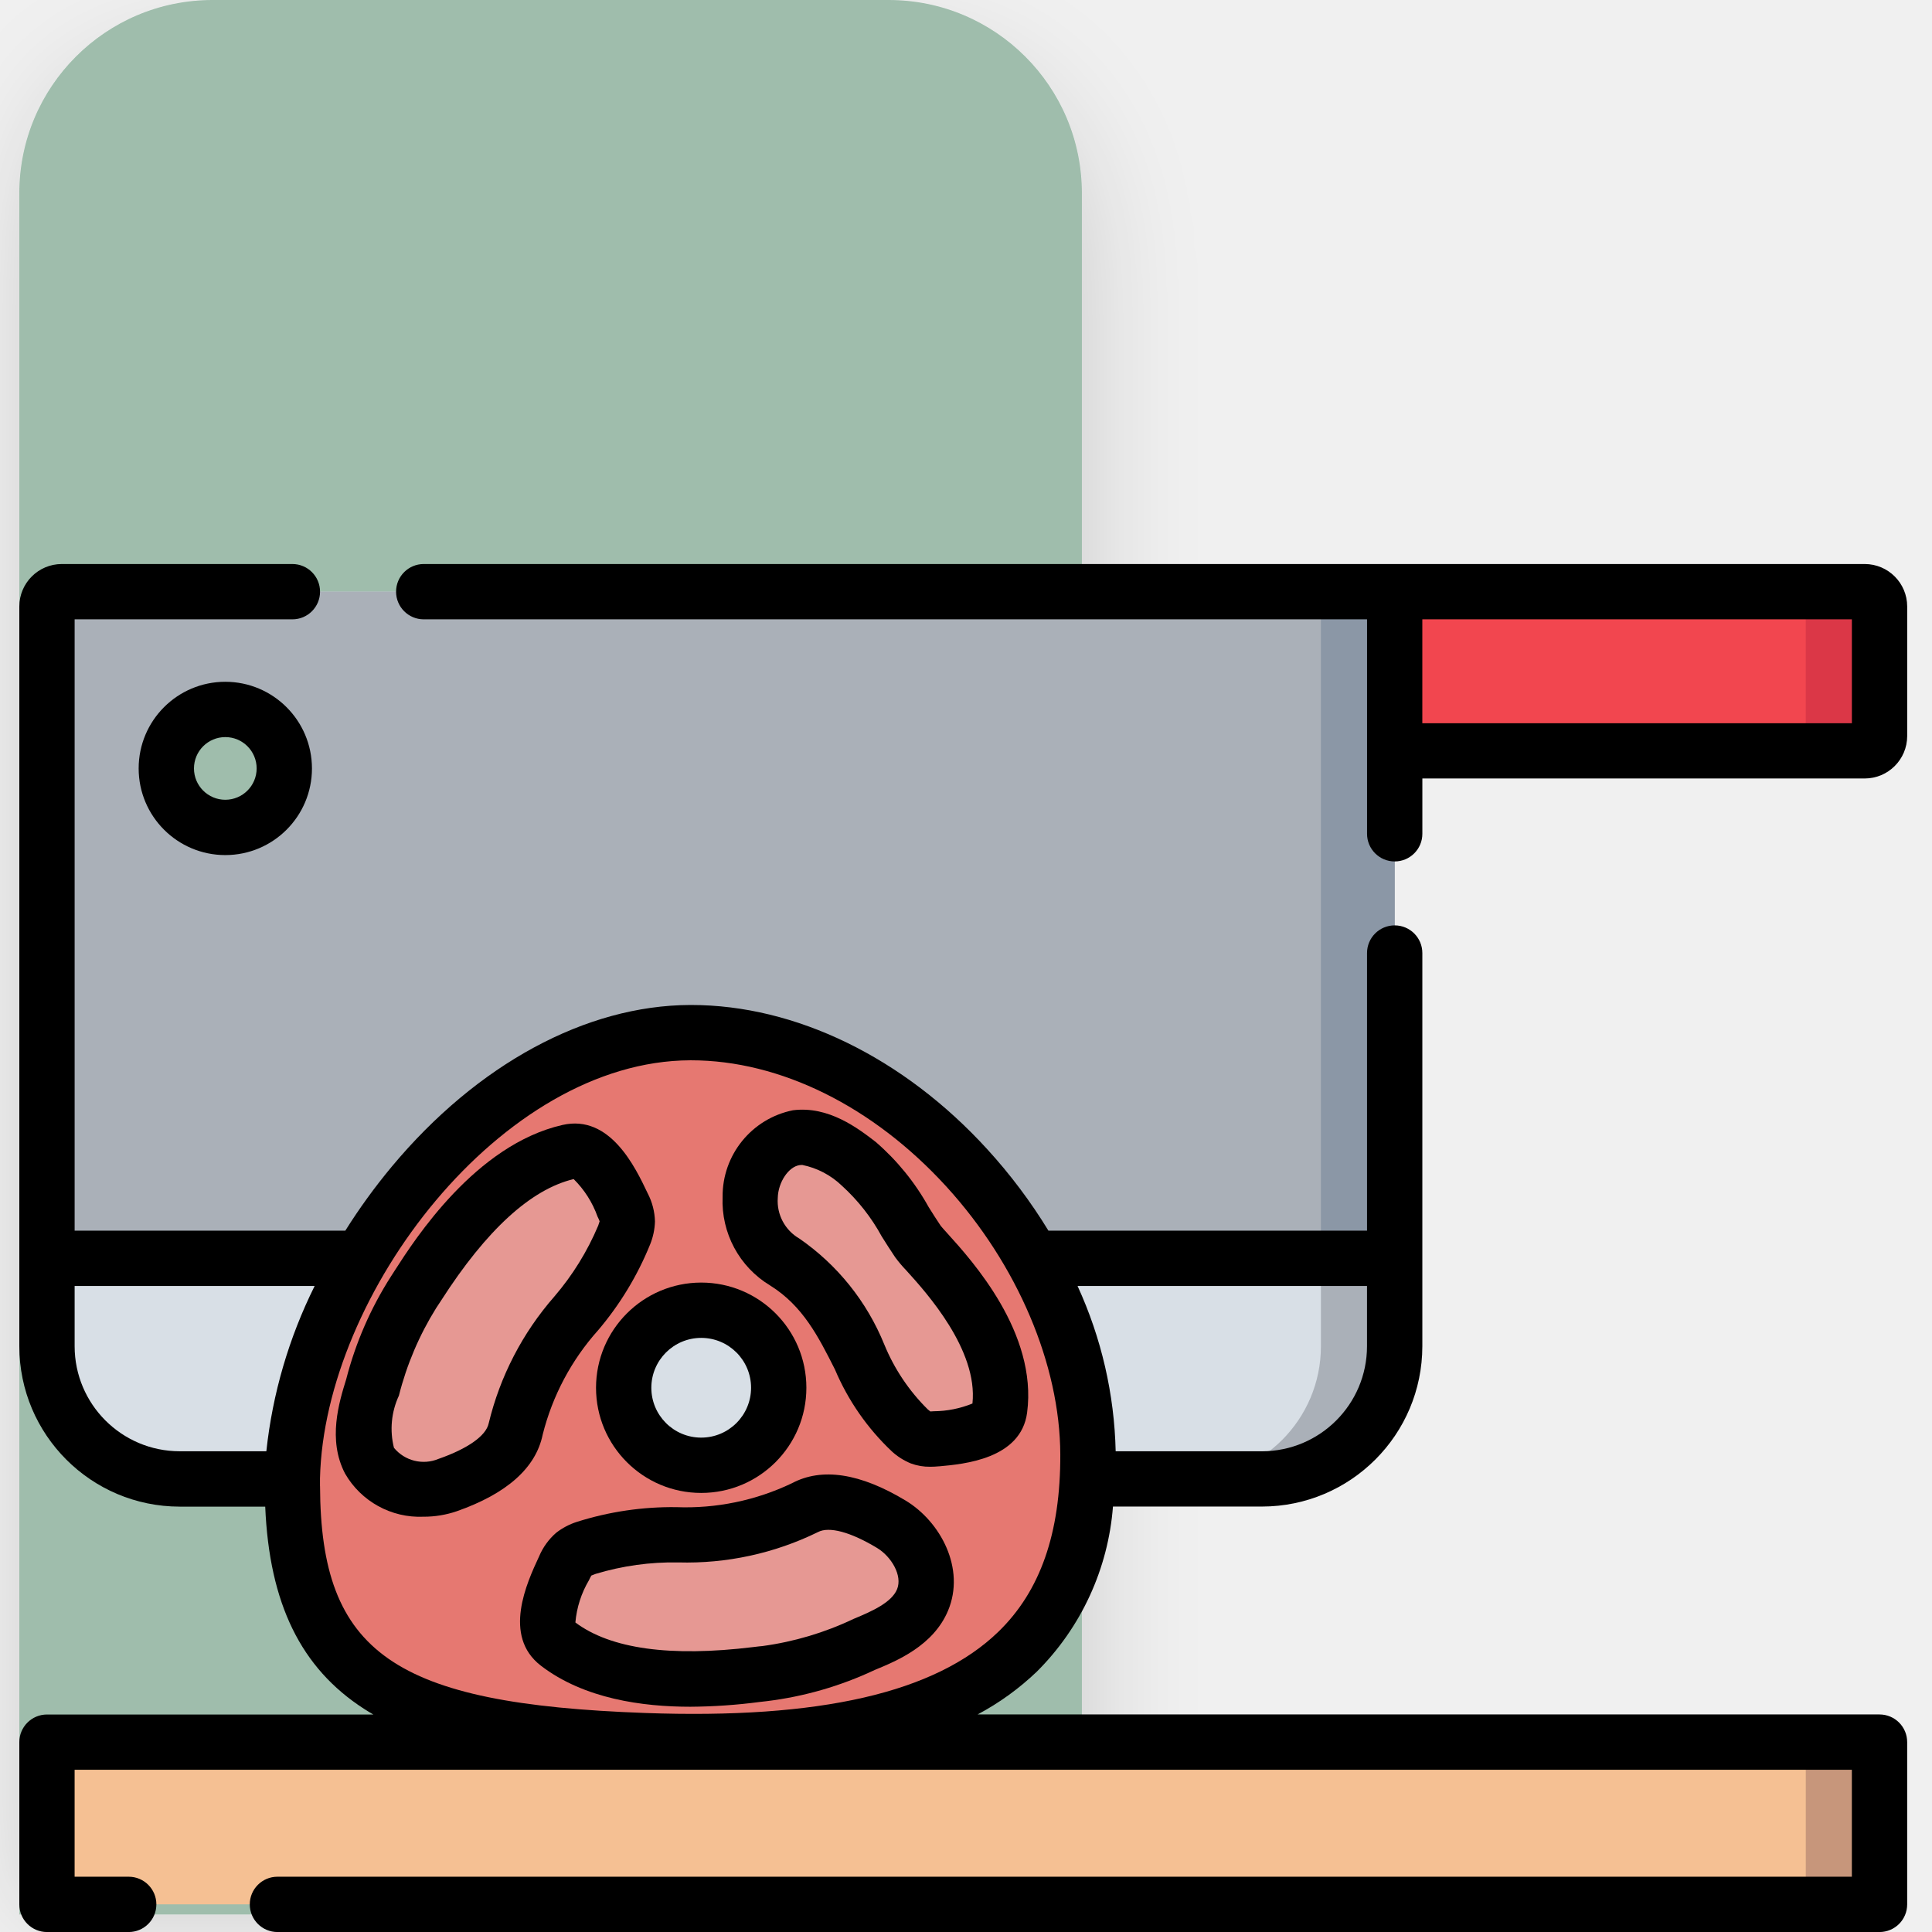
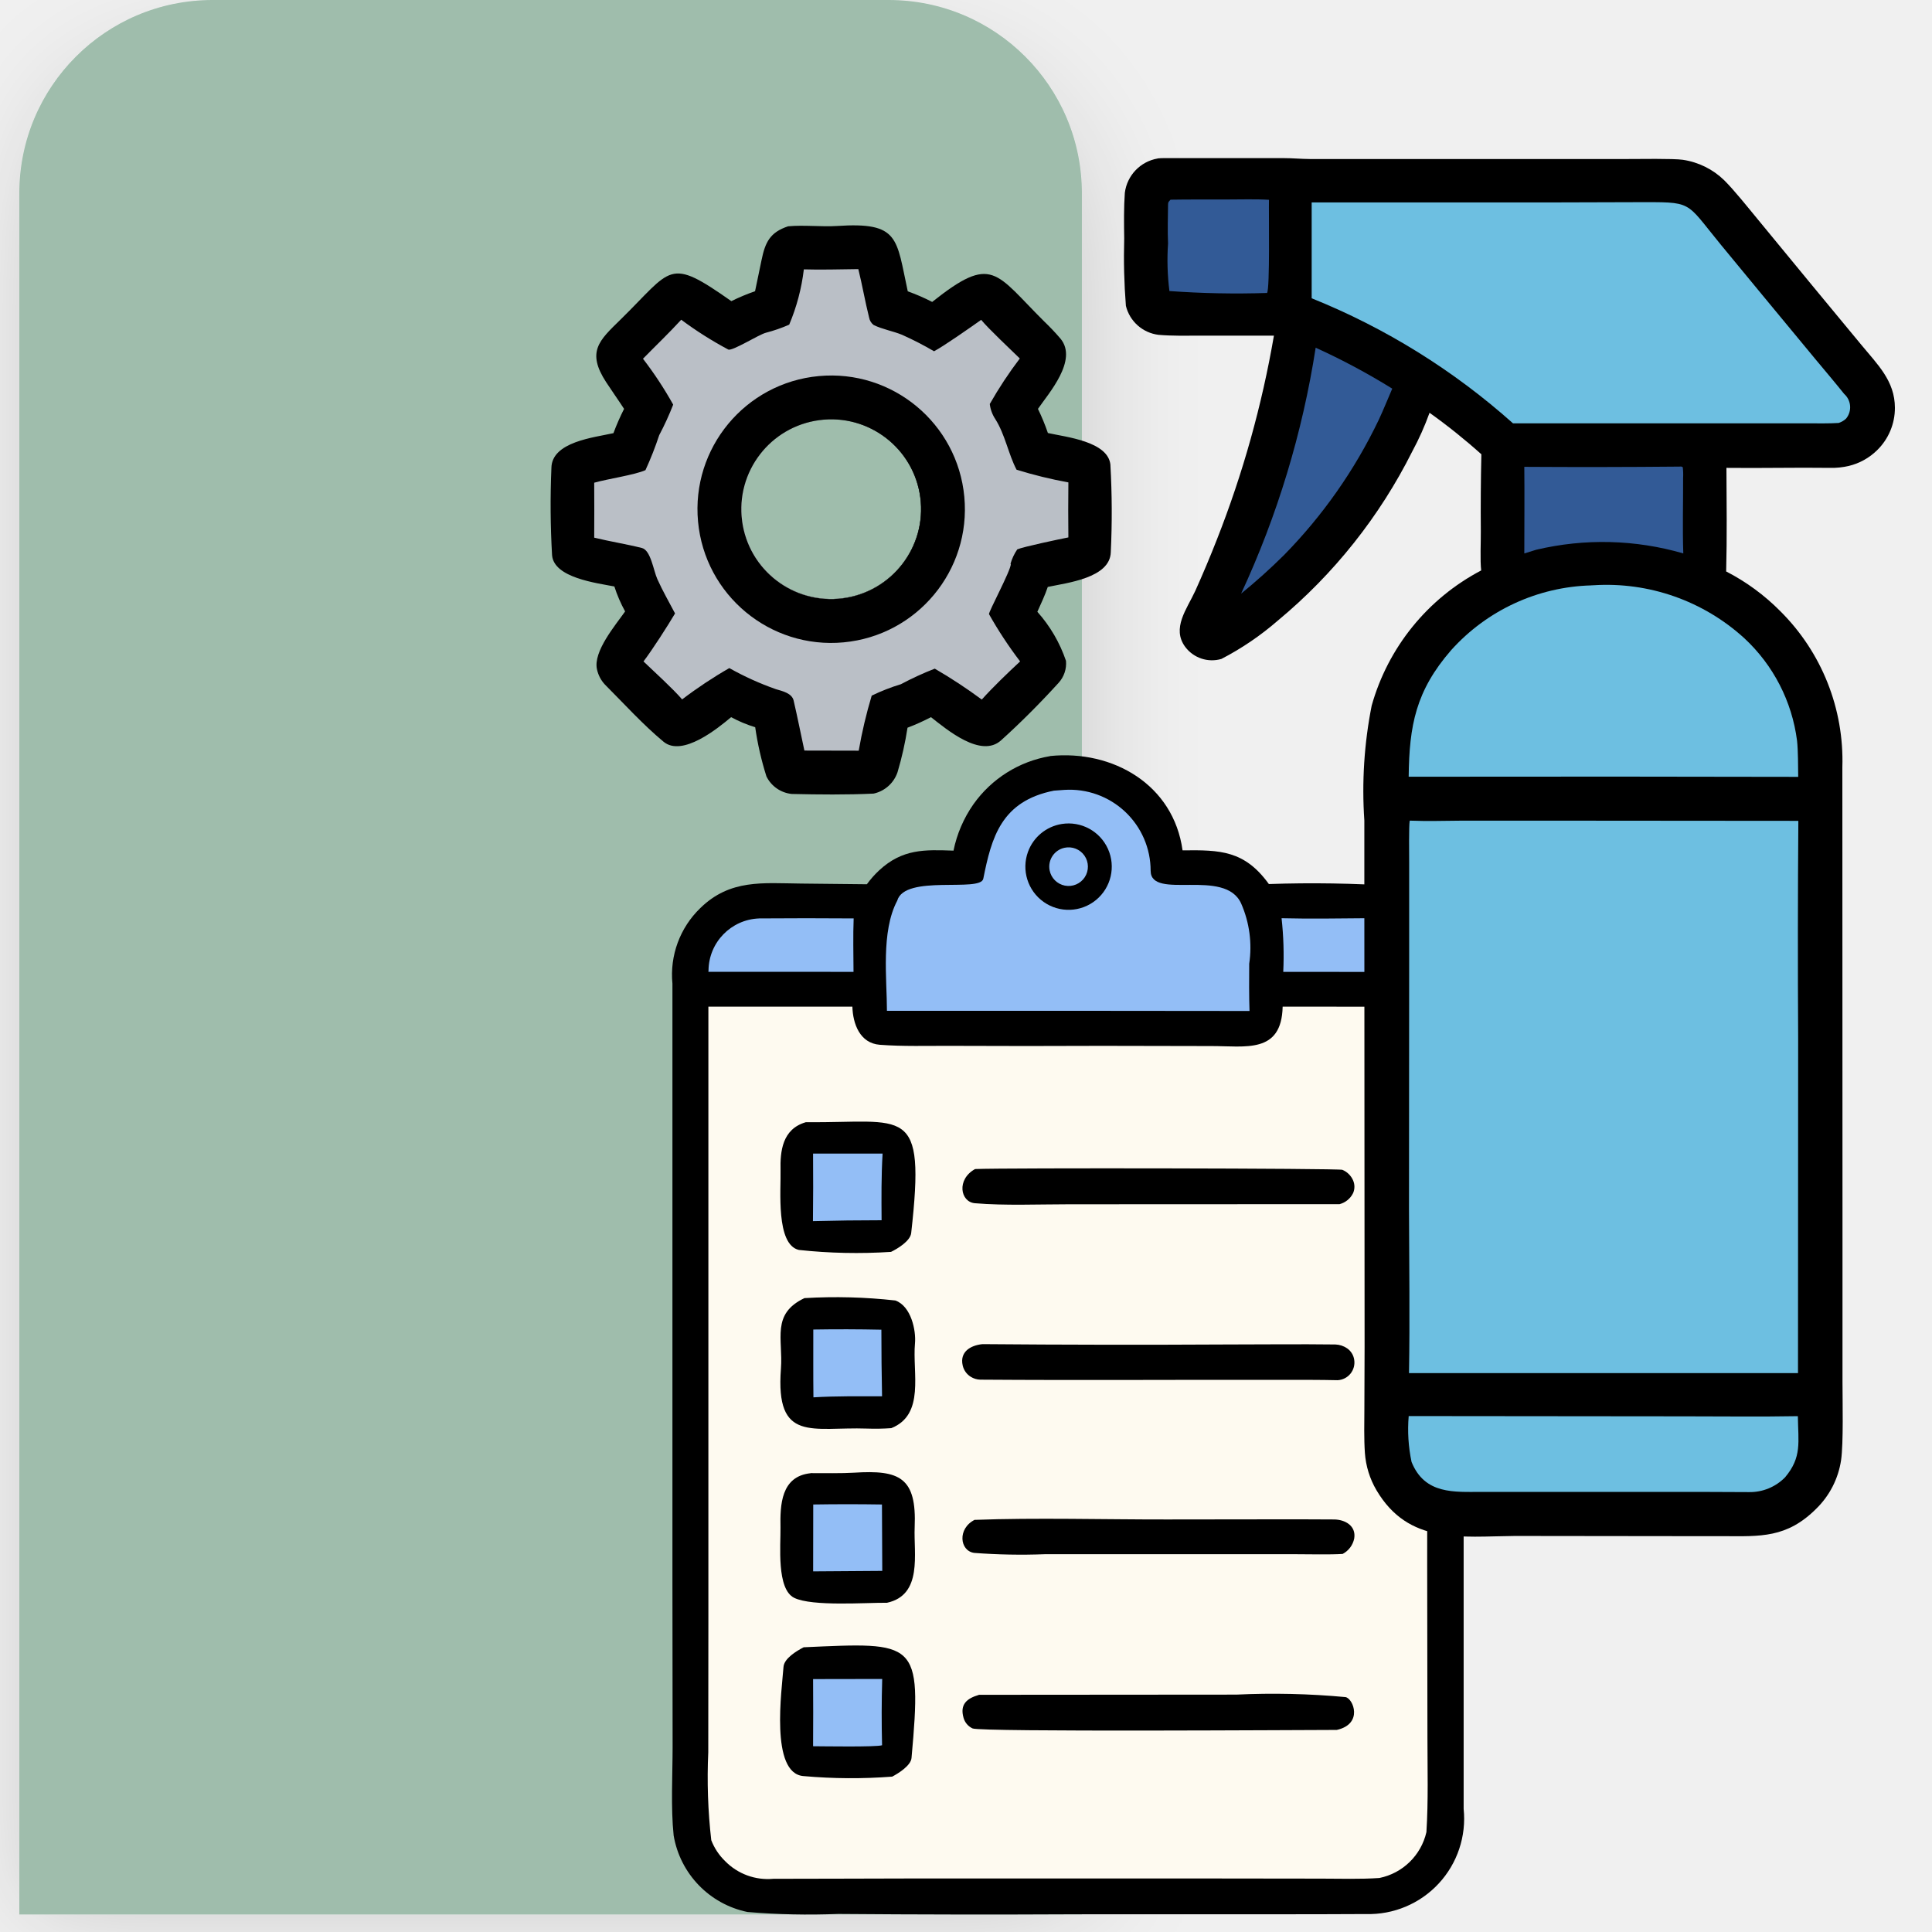
<svg xmlns="http://www.w3.org/2000/svg" width="100" height="100" viewBox="0 0 100 100">
  <defs>
    <clipPath id="clip-path">
-       <rect id="Rectangle_425245" data-name="Rectangle 425245" width="100" height="100" transform="translate(237.781 5766)" fill="#fff" stroke="#707070" stroke-width="1" />
+       <rect id="Rectángulo_425512" data-name="Rectángulo 425512" width="100" height="100" transform="translate(237.781 5766)" fill="#fff" stroke="#707070" stroke-width="1" />
    </clipPath>
-     <filter id="Rectangle_425241" x="-8" y="-6" width="73" height="117.092" filterUnits="userSpaceOnUse">
+     <filter id="Rectángulo_425508" x="-8" y="-6" width="73" height="117.092" filterUnits="userSpaceOnUse">
      <feOffset dy="3" input="SourceAlpha" />
      <feGaussianBlur stdDeviation="3" result="blur" />
      <feFlood flood-opacity="0.161" />
      <feComposite operator="in" in2="blur" />
      <feComposite in="SourceGraphic" />
    </filter>
+     <clipPath id="clip-path-2">
+       <rect id="Rectángulo_425777" data-name="Rectángulo 425777" width="69.579" height="90.909" transform="translate(0 0)" fill="none" />
+     </clipPath>
  </defs>
-   <g id="Mask_Group_1107977" data-name="Mask Group 1107977" transform="translate(-237.781 -5766)" clip-path="url(#clip-path)">
-     <g transform="matrix(1, 0, 0, 1, 237.78, 5766)" filter="url(#Rectangle_425241)">
-       <path id="Rectangle_425241-2" data-name="Rectangle 425241" d="M10,0H45A10,10,0,0,1,55,10V99.092a0,0,0,0,1,0,0H0a0,0,0,0,1,0,0V10A10,10,0,0,1,10,0Z" transform="translate(1)" fill="#9fbdac" />
+   <g id="Enmascarar_grupo_1108052" data-name="Enmascarar grupo 1108052" transform="translate(-237.781 -5766)" clip-path="url(#clip-path)">
+     <g transform="matrix(1, 0, 0, 1, 237.78, 5766)" filter="url(#Rectángulo_425508)">
+       <path id="Rectángulo_425508-2" data-name="Rectángulo 425508" d="M10,0H45A10,10,0,0,1,55,10V99.092a0,0,0,0,1,0,0H0a0,0,0,0,1,0,0V10A10,10,0,0,1,10,0Z" transform="translate(1)" fill="#9fbdac" />
    </g>
-     <g id="butcher_532379" transform="translate(238.781 5724.694)">
-       <path id="Path_1491949" data-name="Path 1491949" d="M8.263,78.005a.763.763,0,0,0-.763.763v38.294a6.866,6.866,0,0,0,6.867,6.865H70.389a6.866,6.866,0,0,0,6.867-6.865V78.005ZM16.731,84.1a3.054,3.054,0,1,1-3.054,3.054A3.054,3.054,0,0,1,16.731,84.1Z" transform="translate(-6.069 -6.073)" fill="#d8dfe6" />
-       <path id="Path_1491950" data-name="Path 1491950" d="M8.263,78a.763.763,0,0,0-.763.763v33.742H77.256V78Zm8.444,12.177a3.054,3.054,0,1,1,3.054-3.054A3.054,3.054,0,0,1,16.707,90.182Z" transform="translate(-6.069 -6.073)" fill="#aab0b8" />
-       <path id="Path_1491951" data-name="Path 1491951" d="M397.334,86.242H373V78h24.334a.763.763,0,0,1,.763.763v6.715A.763.763,0,0,1,397.334,86.242Z" transform="translate(-301.813 -6.069)" fill="#f2464f" />
-       <path id="Path_1491952" data-name="Path 1491952" d="M323.887,78v39.058a6.865,6.865,0,0,1-6.867,6.865h3.817a6.865,6.865,0,0,0,6.867-6.865V78Z" transform="translate(-256.516 -6.072)" fill="#aab0b8" />
-       <rect id="Rectangle_425242" data-name="Rectangle 425242" width="3.817" height="34.506" transform="translate(67.37 71.931)" fill="#8b97a6" />
-       <path id="Path_1491953" data-name="Path 1491953" d="M484.317,78H480.5a.763.763,0,0,1,.763.763v6.715a.763.763,0,0,1-.763.763h3.817a.763.763,0,0,0,.763-.763V78.763A.763.763,0,0,0,484.317,78Z" transform="translate(-388.796 -6.069)" fill="#db3747" />
-       <path id="Path_1491954" data-name="Path 1491954" d="M115.242,219.419c.035,10.4-6.46,15.412-22.974,14.815-12.364-.447-18.175-2.765-18.21-13.168s9.828-23.439,20.592-23.476S115.206,209.016,115.242,219.419Z" transform="translate(-59.924 -102.835)" fill="#e67871" />
-       <g id="Group_1228244" data-name="Group 1228244" transform="translate(17.806 100.172)">
-         <path id="Path_1491955" data-name="Path 1491955" d="M95.9,237.048a17.038,17.038,0,0,0-2.126,4.935c-.385,1.24-.759,2.637-.157,3.788a3.356,3.356,0,0,0,4.046,1.262c1.455-.507,3.21-1.388,3.519-2.9.936-4.568,4.308-6.419,5.617-10.043a2.144,2.144,0,0,0,.165-.708,1.981,1.981,0,0,0-.241-.842c-.519-1.093-1.446-3.062-2.8-2.752C99.541,230.789,96.39,236.36,95.9,237.048Z" transform="translate(-93.3 -229.036)" fill="#e69893" />
-         <path id="Path_1491956" data-name="Path 1491956" d="M206.894,231.378c-.933-1.373-1.756-3.023-3.072-4.036a4.671,4.671,0,0,0-3.227-1.352,3.1,3.1,0,0,0-2.391,3.1A3.675,3.675,0,0,0,200,232.427c3.652,2.276,3.759,6.421,6.474,8.717a1.977,1.977,0,0,0,.56.37,1.827,1.827,0,0,0,.806.062c1.112-.1,3.114-.269,3.281-1.542C211.658,235.925,207.332,232.023,206.894,231.378Z" transform="translate(-178.182 -225.971)" fill="#e69893" />
-         <path id="Path_1491957" data-name="Path 1491957" d="M154.521,333.795a17.031,17.031,0,0,0,5.157-1.512c1.2-.495,2.515-1.1,3.017-2.3a3.357,3.357,0,0,0-1.609-3.921c-1.319-.8-3.117-1.586-4.476-.861-4.114,2.193-7.691.779-11.317,2.083a2.143,2.143,0,0,0-.651.325,1.979,1.979,0,0,0-.495.722c-.51,1.1-1.435,3.067-.331,3.914C147.379,334.985,153.679,333.857,154.521,333.795Z" transform="translate(-133.756 -306.035)" fill="#e69893" />
+     <g id="Grupo_1229115" data-name="Grupo 1229115" transform="translate(266.281 5774.185)">
+       <g id="Grupo_1229046" data-name="Grupo 1229046" transform="translate(0 -0.002)" clip-path="url(#clip-path-2)">
+         <path id="Trazado_1495196" data-name="Trazado 1495196" d="M165.115,716.33c3.256-.33,6.388,1.482,6.857,4.882,1.943-.024,3.208,0,4.467,1.744a64.857,64.857,0,0,1,6.587.106,4.483,4.483,0,0,1,2.088,1.173,4.985,4.985,0,0,1,1.407,3.894c-.012,1.164,0,2.343,0,3.509l0,8.9,0,30.285a4.94,4.94,0,0,1-5.056,5.446c-1.353.009-2.709.008-4.062.011h-11q-6.127.031-12.253-.018a37.83,37.83,0,0,1-4.7-.1,4.873,4.873,0,0,1-3.819-3.959c-.151-1.448-.055-3.114-.054-4.575l-.009-8.523V728.114a4.79,4.79,0,0,1,1.445-3.916c1.546-1.506,3.229-1.286,5.206-1.267l3.413.036a5.009,5.009,0,0,1,.63-.714c1.212-1.126,2.366-1.079,3.854-1.026a6.417,6.417,0,0,1,1.031-2.4,6.1,6.1,0,0,1,3.97-2.492" transform="translate(-139.263 -685.381)" />
+         <path id="Trazado_1495197" data-name="Trazado 1495197" d="M225.94,1046.484l.013,8.95c0,1.631.05,3.3-.053,4.924a3.137,3.137,0,0,1-2.435,2.375c-.979.067-2.043.034-3.031.032l-6.409-.008-14.55,0c-2.459,0-4.918.02-7.377.017a3.09,3.09,0,0,1-2.5-.918,3.009,3.009,0,0,1-.714-1.08,28.511,28.511,0,0,1-.155-4.557l.006-6.978,0-31.609h7.453c.025.881.383,1.895,1.422,1.974,1.193.091,2.456.05,3.657.055q3.923.018,7.847,0l5.615.011c1.8-.007,3.674.423,3.73-2.041l7.492.006Z" transform="translate(-180.569 -973.711)" fill="#fefaf0" />
+         <path id="Trazado_1495198" data-name="Trazado 1495198" d="M276.718,1366.535a27.6,27.6,0,0,1,4.7.123c.815.293,1.077,1.549,1.015,2.221-.14,1.518.533,3.685-1.226,4.387a11.665,11.665,0,0,1-1.26.022c-2.816-.1-4.744.761-4.452-3.1.116-1.54-.516-2.837,1.228-3.658" transform="translate(-263.574 -1307.528)" />
+         <path id="Trazado_1495199" data-name="Trazado 1495199" d="M315.016,1404.8q1.762-.029,3.524.009,0,1.723.035,3.448c-1.171,0-2.388-.018-3.552.053-.014-1.165-.005-2.345-.007-3.51" transform="translate(-301.42 -1344.167)" fill="#93bef6" />
+         <path id="Trazado_1495200" data-name="Trazado 1495200" d="M276.365,1784.141c5.823-.26,6.143-.393,5.587,5.731-.036.4-.7.806-1,.964a27.8,27.8,0,0,1-4.588-.028c-1.749-.132-1.121-4.482-1.038-5.651.031-.436.666-.821,1.043-1.016" transform="translate(-263.272 -1707.061)" />
+         <path id="Trazado_1495201" data-name="Trazado 1495201" d="M314.706,1824.1l3.582-.006q-.051,1.715-.007,3.431c-.306.1-3.074.053-3.571.051q.012-1.737,0-3.476" transform="translate(-301.125 -1745.374)" fill="#93bef6" />
+         <path id="Trazado_1495202" data-name="Trazado 1495202" d="M276.85,1155.668c5.165.052,6.216-1,5.458,5.738-.047.415-.714.814-1.044.974a27.732,27.732,0,0,1-4.769-.1c-1.2-.278-.924-3.128-.949-4.116s.088-2.14,1.3-2.493" transform="translate(-263.645 -1105.766)" />
+         <path id="Trazado_1495203" data-name="Trazado 1495203" d="M314.621,1194.022h3.6c-.07,1.178-.06,2.269-.052,3.45q-1.777,0-3.553.045.02-1.747.006-3.494" transform="translate(-301.038 -1142.495)" fill="#93bef6" />
+         <path id="Trazado_1495204" data-name="Trazado 1495204" d="M276.885,1576.176c.622,0,1.636.016,2.248-.023,2.348-.149,3.249.233,3.136,2.833-.058,1.35.429,3.494-1.431,3.9-1.089-.011-3.87.2-4.8-.253s-.7-2.733-.714-3.641c-.023-1.171.024-2.654,1.563-2.812" transform="translate(-263.426 -1508.11)" />
+         <path id="Trazado_1495205" data-name="Trazado 1495205" d="M314.9,1614.7q1.778-.028,3.557,0l.016,3.437-3.578.025Z" transform="translate(-301.307 -1545.011)" fill="#93bef6" />
+         <path id="Trazado_1495206" data-name="Trazado 1495206" d="M494.6,1422.587q6.313.053,12.627.018c1.867,0,3.778-.024,5.646,0a1.146,1.146,0,0,1,.611.2.876.876,0,0,1,.365.586.917.917,0,0,1-.856,1.063c-.93-.022-1.872-.017-2.8-.019-5.232-.009-10.467.029-15.7-.009a.972.972,0,0,1-.493-.15.928.928,0,0,1-.416-.588c-.158-.7.4-1.036,1.016-1.1" transform="translate(-472.256 -1361.198)" />
+         <path id="Trazado_1495207" data-name="Trazado 1495207" d="M494.8,1211.743c1.522-.065,18.815-.038,19,.041a1.037,1.037,0,0,1,.556.549.824.824,0,0,1,0,.654,1.088,1.088,0,0,1-.7.574l-14,.006c-1.573,0-3.328.076-4.875-.054-.759-.063-.964-1.237.011-1.771" transform="translate(-472.819 -1159.417)" />
+         <path id="Trazado_1495208" data-name="Trazado 1495208" d="M494.857,1842.215l13.326-.01a40.54,40.54,0,0,1,5.65.128c.4.064.937,1.39-.45,1.7-1.434,0-18.443.114-18.852-.078a.859.859,0,0,1-.466-.549c-.2-.7.173-1.005.793-1.187" transform="translate(-472.692 -1762.675)" />
+         <path id="Trazado_1495209" data-name="Trazado 1495209" d="M494.63,1632.1c3.1-.118,6.765-.016,9.93-.021l5.756-.007c.971,0,1.936,0,2.912.007.562.007,1.145.326,1.037.985a1.162,1.162,0,0,1-.6.8c-.69.042-1.7.014-2.413.014l-4.663,0-8.343,0a31.91,31.91,0,0,1-3.649-.068c-.751-.1-.886-1.261.031-1.717" transform="translate(-472.671 -1561.615)" />
+         <path id="Trazado_1495210" data-name="Trazado 1495210" d="M410.692,757.717q.268-.025.536-.039a4.194,4.194,0,0,1,4.456,4.188c.006,1.559,3.853-.181,4.688,1.7a5.675,5.675,0,0,1,.414,3.111c-.005.786-.011,1.7.016,2.445l-8.6-.008-10.167,0c0-1.638-.317-4.1.532-5.7.39-1.377,4.311-.415,4.455-1.138.426-2.128.922-4.022,3.671-4.561" transform="translate(-384.627 -724.977)" fill="#93bef6" />
+         <path id="Trazado_1495211" data-name="Trazado 1495211" d="M571.324,798.045a2.236,2.236,0,1,1-1.748,1.44,2.236,2.236,0,0,1,1.748-1.44" transform="translate(-544.867 -763.579)" />
+         <path id="Trazado_1495212" data-name="Trazado 1495212" d="M598.855,826.75a1,1,0,1,1-.764,1.166,1,1,0,0,1,.764-1.166" transform="translate(-572.263 -791.051)" fill="#93bef6" />
+         <path id="Trazado_1495213" data-name="Trazado 1495213" d="M601.526,879.311c.489,0,1.072.023,1.142.583-.611.2-1.023.085-1.142-.583" transform="translate(-575.568 -841.366)" />
+         <path id="Trazado_1495214" data-name="Trazado 1495214" d="M191.857,911.753q2.447-.019,4.894,0c-.035.875-.011,1.882-.007,2.768l-2.554-.005-4.958,0,.007-.07a2.718,2.718,0,0,1,2.619-2.692" transform="translate(-181.066 -872.399)" fill="#93bef6" />
+         <path id="Trazado_1495215" data-name="Trazado 1495215" d="M876.707,911.723c1.448.034,2.89.014,4.338,0a3.255,3.255,0,0,1,2.18.606,2.918,2.918,0,0,1,1.061,2.176l-7.491-.006a17.746,17.746,0,0,0-.087-2.78" transform="translate(-838.874 -872.379)" fill="#93bef6" />
+         <path id="Trazado_1495216" data-name="Trazado 1495216" d="M689.579.014c.109-.01.2-.015.305-.015q3.1,0,6.2,0c.454,0,.909.044,1.366.047l10.4,0,6.021,0c.576,0,2.406-.031,2.885.04a3.883,3.883,0,0,1,2.142,1.06c.509.505,1.216,1.392,1.687,1.962L723.459,6.6,726,9.671c.828,1.007,1.73,1.858,1.732,3.249a3.054,3.054,0,0,1-.923,2.2,3.135,3.135,0,0,1-1.464.812,3.835,3.835,0,0,1-.96.1c-1.79-.024-3.584.021-5.373,0,.009,1.758.032,3.608-.014,5.361a11.069,11.069,0,0,1,2.8,2.054,10.9,10.9,0,0,1,3.214,8.08l.007,24.391,0,7.425c0,.981.055,3.168-.073,4.05a4.427,4.427,0,0,1-1.286,2.514c-1.526,1.52-2.875,1.431-4.85,1.419l-2.251,0-8.493-.01c-2.81.024-5.5.454-7.168-2.367a4.431,4.431,0,0,1-.6-1.938c-.05-.731-.03-1.549-.026-2.287l.011-3.212-.007-10.94-.006-12.14V34.284a22.672,22.672,0,0,1,.379-5.943,11.372,11.372,0,0,1,5.669-7c-.062-.516-.014-1.48-.019-2.025q-.017-1.993.028-3.988a30.949,30.949,0,0,0-2.682-2.148,14.649,14.649,0,0,1-.894,2,27.219,27.219,0,0,1-6.959,8.757,14.879,14.879,0,0,1-2.92,1.984A1.73,1.73,0,0,1,691,25.3c-.715-.968.084-1.957.519-2.9q.594-1.318,1.121-2.664a53.545,53.545,0,0,0,2.95-10.547h-3.862c-.7,0-1.407.018-2.11-.043a1.987,1.987,0,0,1-1.69-1.5,32.46,32.46,0,0,1-.087-3.488c-.012-.779-.023-1.6.032-2.364a2.066,2.066,0,0,1,1.7-1.775" transform="translate(-658.152 0.002)" />
+         <path id="Trazado_1495217" data-name="Trazado 1495217" d="M1029.608,794.558c.858.036,1.926.007,2.79,0l3.635,0,13.693.011q-.042,5.638-.01,11.276l-.008,17.31h-20.135c.05-2.788.007-5.7,0-8.494l.009-12.818,0-5.15c0-.382-.021-1.868.028-2.13" transform="translate(-985.144 -760.265)" fill="#6dbfe1" />
+         <path id="Trazado_1495218" data-name="Trazado 1495218" d="M912.8,52.881h12.892l3.848-.011c3.06,0,2.533-.116,4.447,2.211l2.107,2.555,2.773,3.352c.5.6,1.008,1.2,1.494,1.805a.926.926,0,0,1,.1,1.279,1,1,0,0,1-.384.225c-.508.033-1.07.02-1.579.02l-3.257,0h-12.02A35.6,35.6,0,0,0,912.8,57.844Z" transform="translate(-873.408 -50.588)" fill="#6dbfe1" />
+         <path id="Trazado_1495219" data-name="Trazado 1495219" d="M1038.656,512.225l.121-.005a10.583,10.583,0,0,1,7.815,2.746,8.749,8.749,0,0,1,2.724,5.3c.058.538.051,1.308.06,1.871l-9.386-.013-10.776.006c.03-2.654.367-4.445,2.2-6.553a10.115,10.115,0,0,1,7.242-3.35" transform="translate(-984.801 -490.11)" fill="#6dbfe1" />
+         <path id="Trazado_1495220" data-name="Trazado 1495220" d="M1029.064,1508.859l14.278.014c1.938,0,3.926.026,5.859-.009.017,1.356.217,2.117-.66,3.164a2.551,2.551,0,0,1-1.868.767c-1.371-.01-2.745-.009-4.116-.011l-6.9,0-2.816,0c-1.417,0-2.953.146-3.635-1.55a8.153,8.153,0,0,1-.148-2.375" transform="translate(-984.644 -1443.747)" fill="#6dbfe1" />
+         <path id="Trazado_1495221" data-name="Trazado 1495221" d="M1175.871,369.89c.106-.008.069-.016.167.03a3.208,3.208,0,0,1,.018.57c.005,1.3-.034,2.6.01,3.894a14.94,14.94,0,0,0-7.616-.189l-.613.19c0-1.5.015-2.977,0-4.483q4.018.026,8.036-.012" transform="translate(-1117.439 -353.922)" fill="#325a96" />
+         <path id="Trazado_1495222" data-name="Trazado 1495222" d="M831.966,227.371a34.9,34.9,0,0,1,3.968,2.121c-.235.538-.452,1.088-.7,1.617a26.017,26.017,0,0,1-4.911,7.006q-1.056,1.047-2.212,1.987a47.518,47.518,0,0,0,3.859-12.73" transform="translate(-792.371 -217.559)" fill="#325a96" />
+         <path id="Trazado_1495223" data-name="Trazado 1495223" d="M740.054,49.46c.97-.017,1.967-.007,2.939-.011.672,0,1.5-.026,2.162.017-.018.6.056,4.609-.1,4.822a48.355,48.355,0,0,1-5.053-.1,12.739,12.739,0,0,1-.071-2.464c-.03-.641-.007-1.374,0-2.017,0-.134.044-.151.126-.243" transform="translate(-707.973 -47.307)" fill="#325a96" />
+         <path id="Trazado_1495224" data-name="Trazado 1495224" d="M28.977,93.082c-.1-1.229-2.3-1.454-3.238-1.663a10.828,10.828,0,0,0-.515-1.249c.551-.805,2.086-2.523,1.168-3.634a11.967,11.967,0,0,0-.824-.872C23,83.119,22.886,82.14,19.749,84.634a9.867,9.867,0,0,0-1.263-.548c-.6-2.753-.424-3.6-3.669-3.383-.764.051-1.715-.06-2.524.016-.939.31-1.186.826-1.375,1.747-.109.533-.226,1.079-.336,1.613a10.692,10.692,0,0,0-1.228.514c-3.3-2.321-3.031-1.691-5.749.967-1.094,1.07-1.757,1.653-.728,3.232.3.459.632.925.925,1.377a11.984,11.984,0,0,0-.55,1.257c-1,.225-3.192.444-3.211,1.8a45.175,45.175,0,0,0,.034,4.521c.1,1.17,2.31,1.435,3.224,1.615a7.263,7.263,0,0,0,.557,1.291c-.494.706-1.667,2.076-1.456,3a1.667,1.667,0,0,0,.409.784c.985.987,1.965,2.071,3.034,2.959.974.809,2.813-.693,3.5-1.27a6.691,6.691,0,0,0,1.246.521,15.864,15.864,0,0,0,.582,2.546,1.642,1.642,0,0,0,1.307.908c1.4.032,2.834.047,4.232-.018l.077-.017a1.684,1.684,0,0,0,1.17-1.094,17.343,17.343,0,0,0,.516-2.3,11.218,11.218,0,0,0,1.214-.546c.838.657,2.593,2.134,3.628,1.2s2.041-1.947,2.969-2.967a1.485,1.485,0,0,0,.391-1.148,7.35,7.35,0,0,0-1.482-2.539c.184-.409.4-.866.54-1.287.983-.21,3.229-.458,3.261-1.8a43.213,43.213,0,0,0-.019-4.5M15.126,99.967a4.651,4.651,0,1,1,4.009-5.21,4.651,4.651,0,0,1-4.009,5.21" transform="translate(0 -77.189)" />
+         <path id="Trazado_1495225" data-name="Trazado 1495225" d="M73.527,148.377a2.634,2.634,0,0,1,.352-.752c.289-.131,2.247-.543,2.646-.62q-.016-1.424,0-2.847a22.809,22.809,0,0,1-2.682-.657c-.418-.792-.594-1.823-1.1-2.62a1.785,1.785,0,0,1-.286-.782,21.4,21.4,0,0,1,1.554-2.355c-.446-.435-1.637-1.556-2-2-.5.355-1.944,1.368-2.439,1.626a17.339,17.339,0,0,0-1.657-.853c-.472-.192-1.019-.284-1.471-.507a.628.628,0,0,1-.235-.392c-.207-.827-.352-1.676-.556-2.5-.884.008-1.951.042-2.82.013a10.541,10.541,0,0,1-.758,2.862,7.889,7.889,0,0,1-1.208.419c-.379.1-1.733.961-1.945.869a19.072,19.072,0,0,1-2.436-1.543c-.62.678-1.332,1.358-1.98,2.019a19.259,19.259,0,0,1,1.564,2.376,15.059,15.059,0,0,1-.723,1.579,17.4,17.4,0,0,1-.712,1.811c-.536.246-1.976.456-2.653.651q.009,1.422,0,2.844c.818.2,1.651.33,2.467.534.463.116.6,1.167.8,1.61.284.633.6,1.171.917,1.779-.4.675-1.164,1.866-1.633,2.484.552.528,1.52,1.407,2,1.965a22.54,22.54,0,0,1,2.442-1.621,15.043,15.043,0,0,0,2.413,1.092c.344.1.828.211.916.587.2.86.371,1.727.557,2.59l2.812.006a24.5,24.5,0,0,1,.672-2.849,10.3,10.3,0,0,1,1.511-.591,16.583,16.583,0,0,1,1.753-.806,26.24,26.24,0,0,1,2.434,1.6c.572-.64,1.355-1.39,1.984-1.974a21.228,21.228,0,0,1-1.609-2.444c-.048-.085,1.134-2.268,1.129-2.6m-8.675,1.773a4.651,4.651,0,1,1,4.009-5.21,4.651,4.651,0,0,1-4.009,5.21" transform="translate(-49.726 -127.372)" fill="#babfc6" />
+         <path id="Trazado_1495226" data-name="Trazado 1495226" d="M189.945,267.037a6.921,6.921,0,1,0-6.248,7.533,6.921,6.921,0,0,0,6.248-7.533m-6.287,5.254a4.651,4.651,0,1,1,4.009-5.21,4.651,4.651,0,0,1-4.009,5.21" transform="translate(-168.532 -249.505)" />
      </g>
-       <circle id="Ellipse_13005" data-name="Ellipse 13005" cx="4.012" cy="4.012" r="4.012" transform="translate(31.282 109.124)" fill="#d8dfe6" />
-       <rect id="Rectangle_425243" data-name="Rectangle 425243" width="94.853" height="8.397" transform="translate(1.431 131.477)" fill="#f5c093" />
-       <rect id="Rectangle_425244" data-name="Rectangle 425244" width="3.817" height="8.397" transform="translate(92.467 131.477)" fill="#c7967b" />
-       <path id="Path_1491958" data-name="Path 1491958" d="M36.853,102.434a4.485,4.485,0,1,0,4.485,4.485A4.49,4.49,0,0,0,36.853,102.434Zm0,6.107a1.622,1.622,0,1,1,1.622-1.622A1.624,1.624,0,0,1,36.853,108.541Z" transform="translate(-26.191 -25.839)" />
-       <path id="Path_1491959" data-name="Path 1491959" d="M178.189,70.5H103.6a1.431,1.431,0,0,0,0,2.863h48.826v11.1a1.431,1.431,0,1,0,2.863,0V81.6h22.9a2.2,2.2,0,0,0,2.195-2.195V72.695A2.2,2.2,0,0,0,178.189,70.5Zm-.668,8.242H155.287V73.363h22.234Z" transform="translate(-82.668)" />
-       <path id="Path_1491960" data-name="Path 1491960" d="M156.406,270.818a5.444,5.444,0,1,0,5.444-5.444A5.45,5.45,0,0,0,156.406,270.818Zm5.444-2.581a2.581,2.581,0,1,1-2.581,2.581A2.584,2.584,0,0,1,161.85,268.237Z" transform="translate(-126.556 -157.682)" />
-       <path id="Path_1491961" data-name="Path 1491961" d="M96.517,238.329a12.736,12.736,0,0,1,2.868-5.4,16.349,16.349,0,0,0,2.692-4.442,3.445,3.445,0,0,0,.251-1.187,3.317,3.317,0,0,0-.379-1.463l-.009-.019c-.629-1.324-1.938-4.076-4.4-3.515-4.5,1.026-7.643,5.919-8.675,7.526-.087.136-.151.237-.193.3h0a18.349,18.349,0,0,0-2.327,5.341c-.363,1.17-.971,3.129-.059,4.875a4.465,4.465,0,0,0,4.063,2.235,5.27,5.27,0,0,0,1.723-.284C94.666,241.384,96.164,240.051,96.517,238.329Zm-5.393,1.258a1.991,1.991,0,0,1-2.306-.574,4.056,4.056,0,0,1,.256-2.7A15.943,15.943,0,0,1,91,231.784c.058-.082.149-.222.27-.411,2.331-3.631,4.635-5.74,6.85-6.269a5.173,5.173,0,0,1,1.235,1.94l.009.019a2.029,2.029,0,0,1,.1.227c-.017.063-.056.171-.074.223a13.945,13.945,0,0,1-2.27,3.67,15.444,15.444,0,0,0-3.4,6.571C93.582,238.391,92.638,239.059,91.124,239.587Z" transform="translate(-69.427 -122.769)" />
-       <path id="Path_1491962" data-name="Path 1491962" d="M193.171,227.573c1.7,1.06,2.5,2.657,3.354,4.347a12.558,12.558,0,0,0,2.953,4.248,3.325,3.325,0,0,0,.98.617,2.789,2.789,0,0,0,1,.17c.153,0,.3-.009.438-.022l.02,0c1.268-.113,4.238-.376,4.555-2.779.544-4.125-2.848-7.867-4.124-9.276-.131-.144-.292-.323-.343-.387-.208-.307-.412-.632-.628-.975a12.415,12.415,0,0,0-2.744-3.376c-.91-.7-2.432-1.872-4.281-1.637a4.535,4.535,0,0,0-3.641,4.488A5.094,5.094,0,0,0,193.171,227.573Zm1.537-6.232a.947.947,0,0,1,.122-.008,4.143,4.143,0,0,1,2.052,1.074,10.01,10.01,0,0,1,2.068,2.633c.223.354.454.72.693,1.073a6.95,6.95,0,0,0,.58.686c1.022,1.127,3.715,4.1,3.419,6.883a5.4,5.4,0,0,1-2,.4c-.09.008-.146.01-.181.011-.045-.035-.1-.085-.135-.11a10.121,10.121,0,0,1-2.244-3.348,12.267,12.267,0,0,0-4.4-5.491,2.244,2.244,0,0,1-1.117-2.1C193.583,222.227,194.127,221.415,194.707,221.341Z" transform="translate(-154.308 -119.73)" />
-       <path id="Path_1491963" data-name="Path 1491963" d="M148.189,329.192c.16-.02.279-.035.351-.04a18.35,18.35,0,0,0,5.6-1.616c1.133-.467,3.029-1.249,3.792-3.065.918-2.186-.393-4.615-2.189-5.7-2.357-1.424-4.339-1.725-5.89-.9a12.732,12.732,0,0,1-5.989,1.238,16.35,16.35,0,0,0-5.139.761,3.453,3.453,0,0,0-1.074.565,3.321,3.321,0,0,0-.885,1.225l-.009.019c-.618,1.329-1.9,4.094.1,5.634,2.247,1.725,5.285,2.127,7.737,2.127A28.912,28.912,0,0,0,148.189,329.192Zm-8.839-6.305.009-.019a2.017,2.017,0,0,1,.113-.219c.059-.027.164-.065.219-.085a13.932,13.932,0,0,1,4.274-.594A15.443,15.443,0,0,0,151.2,320.4c.574-.306,1.69-.006,3.063.823.728.44,1.329,1.427,1.029,2.142-.282.672-1.262,1.122-2.243,1.526a15.932,15.932,0,0,1-4.716,1.407h0c-.1.007-.266.027-.488.054-4.283.522-7.377.093-9.2-1.274A5.171,5.171,0,0,1,139.35,322.887Z" transform="translate(-109.863 -199.793)" />
-       <path id="Path_1491964" data-name="Path 1491964" d="M96.284,130.046H49.6a13.794,13.794,0,0,0,3.07-2.22,13.539,13.539,0,0,0,3.937-8.541H64.32a8.306,8.306,0,0,0,8.3-8.3V90.635a1.431,1.431,0,1,0-2.863,0v14.371H53.267A27.379,27.379,0,0,0,50.1,100.79c-4.333-4.747-9.916-7.466-15.326-7.466h-.055c-5.393.018-11.021,3.067-15.44,8.365a30.576,30.576,0,0,0-2.406,3.317H2.863V73.363H14.134a1.431,1.431,0,0,0,0-2.863H2.195A2.2,2.2,0,0,0,0,72.695v38.294a8.307,8.307,0,0,0,8.3,8.3h4.428c.211,5.02,1.85,8.362,5.114,10.466.157.1.318.2.481.294H1.431A1.431,1.431,0,0,0,0,131.477v8.4a1.431,1.431,0,0,0,1.431,1.431H5.662a1.431,1.431,0,0,0,0-2.863h-2.8v-5.535h91.99v5.535H13.36a1.431,1.431,0,0,0,0,2.863H96.284a1.431,1.431,0,0,0,1.431-1.431v-8.4A1.431,1.431,0,0,0,96.284,130.046ZM69.756,107.869v3.121a5.441,5.441,0,0,1-5.435,5.434H56.747a21.687,21.687,0,0,0-1.972-8.554H69.756Zm-66.893,3.12v-3.12H15.286a25.222,25.222,0,0,0-2.5,8.554H8.3A5.441,5.441,0,0,1,2.863,110.989Zm12.7,7.237c0-.108,0-.217,0-.326,0-.016,0-.031,0-.046s0-.019,0-.029c.222-9.536,9.388-21.605,19.161-21.638h.045c4.607,0,9.42,2.379,13.212,6.533,3.678,4.029,5.883,9.214,5.9,13.869.014,4.074-1.036,7.077-3.21,9.181-3.258,3.153-9.239,4.527-18.281,4.2C19.37,129.5,15.595,126.864,15.565,118.226Z" transform="translate(0)" />
    </g>
  </g>
</svg>
